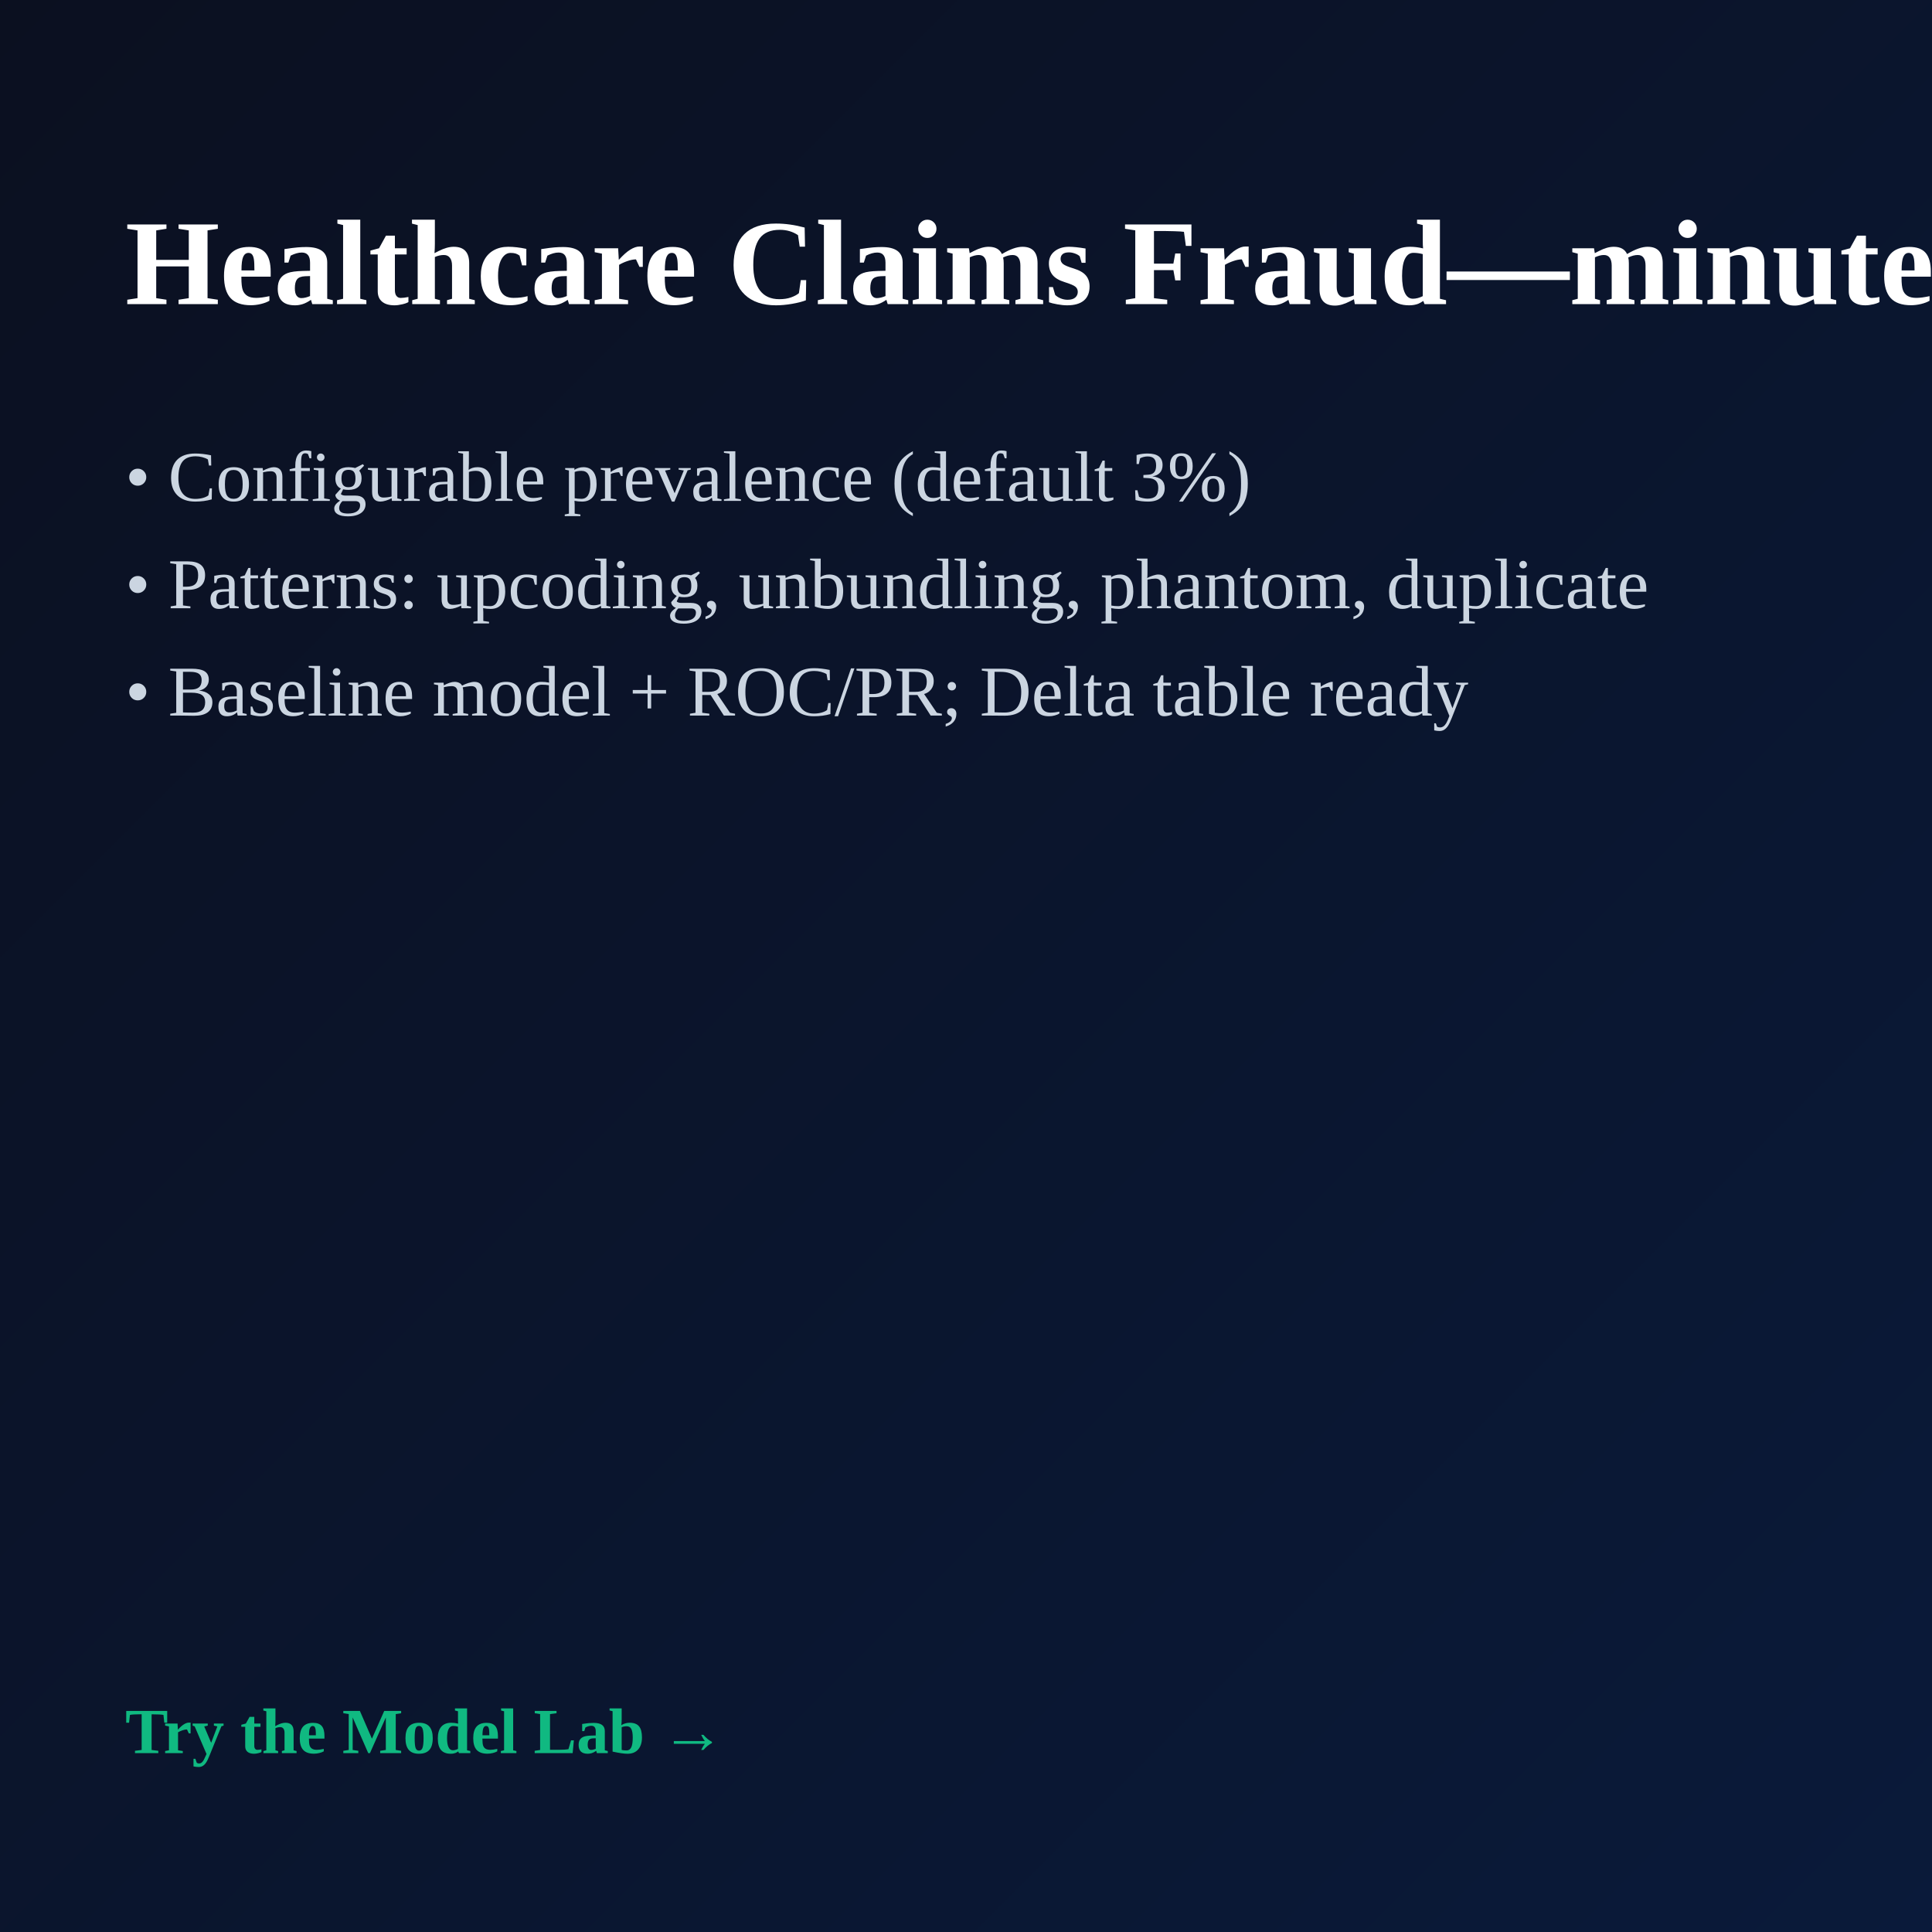
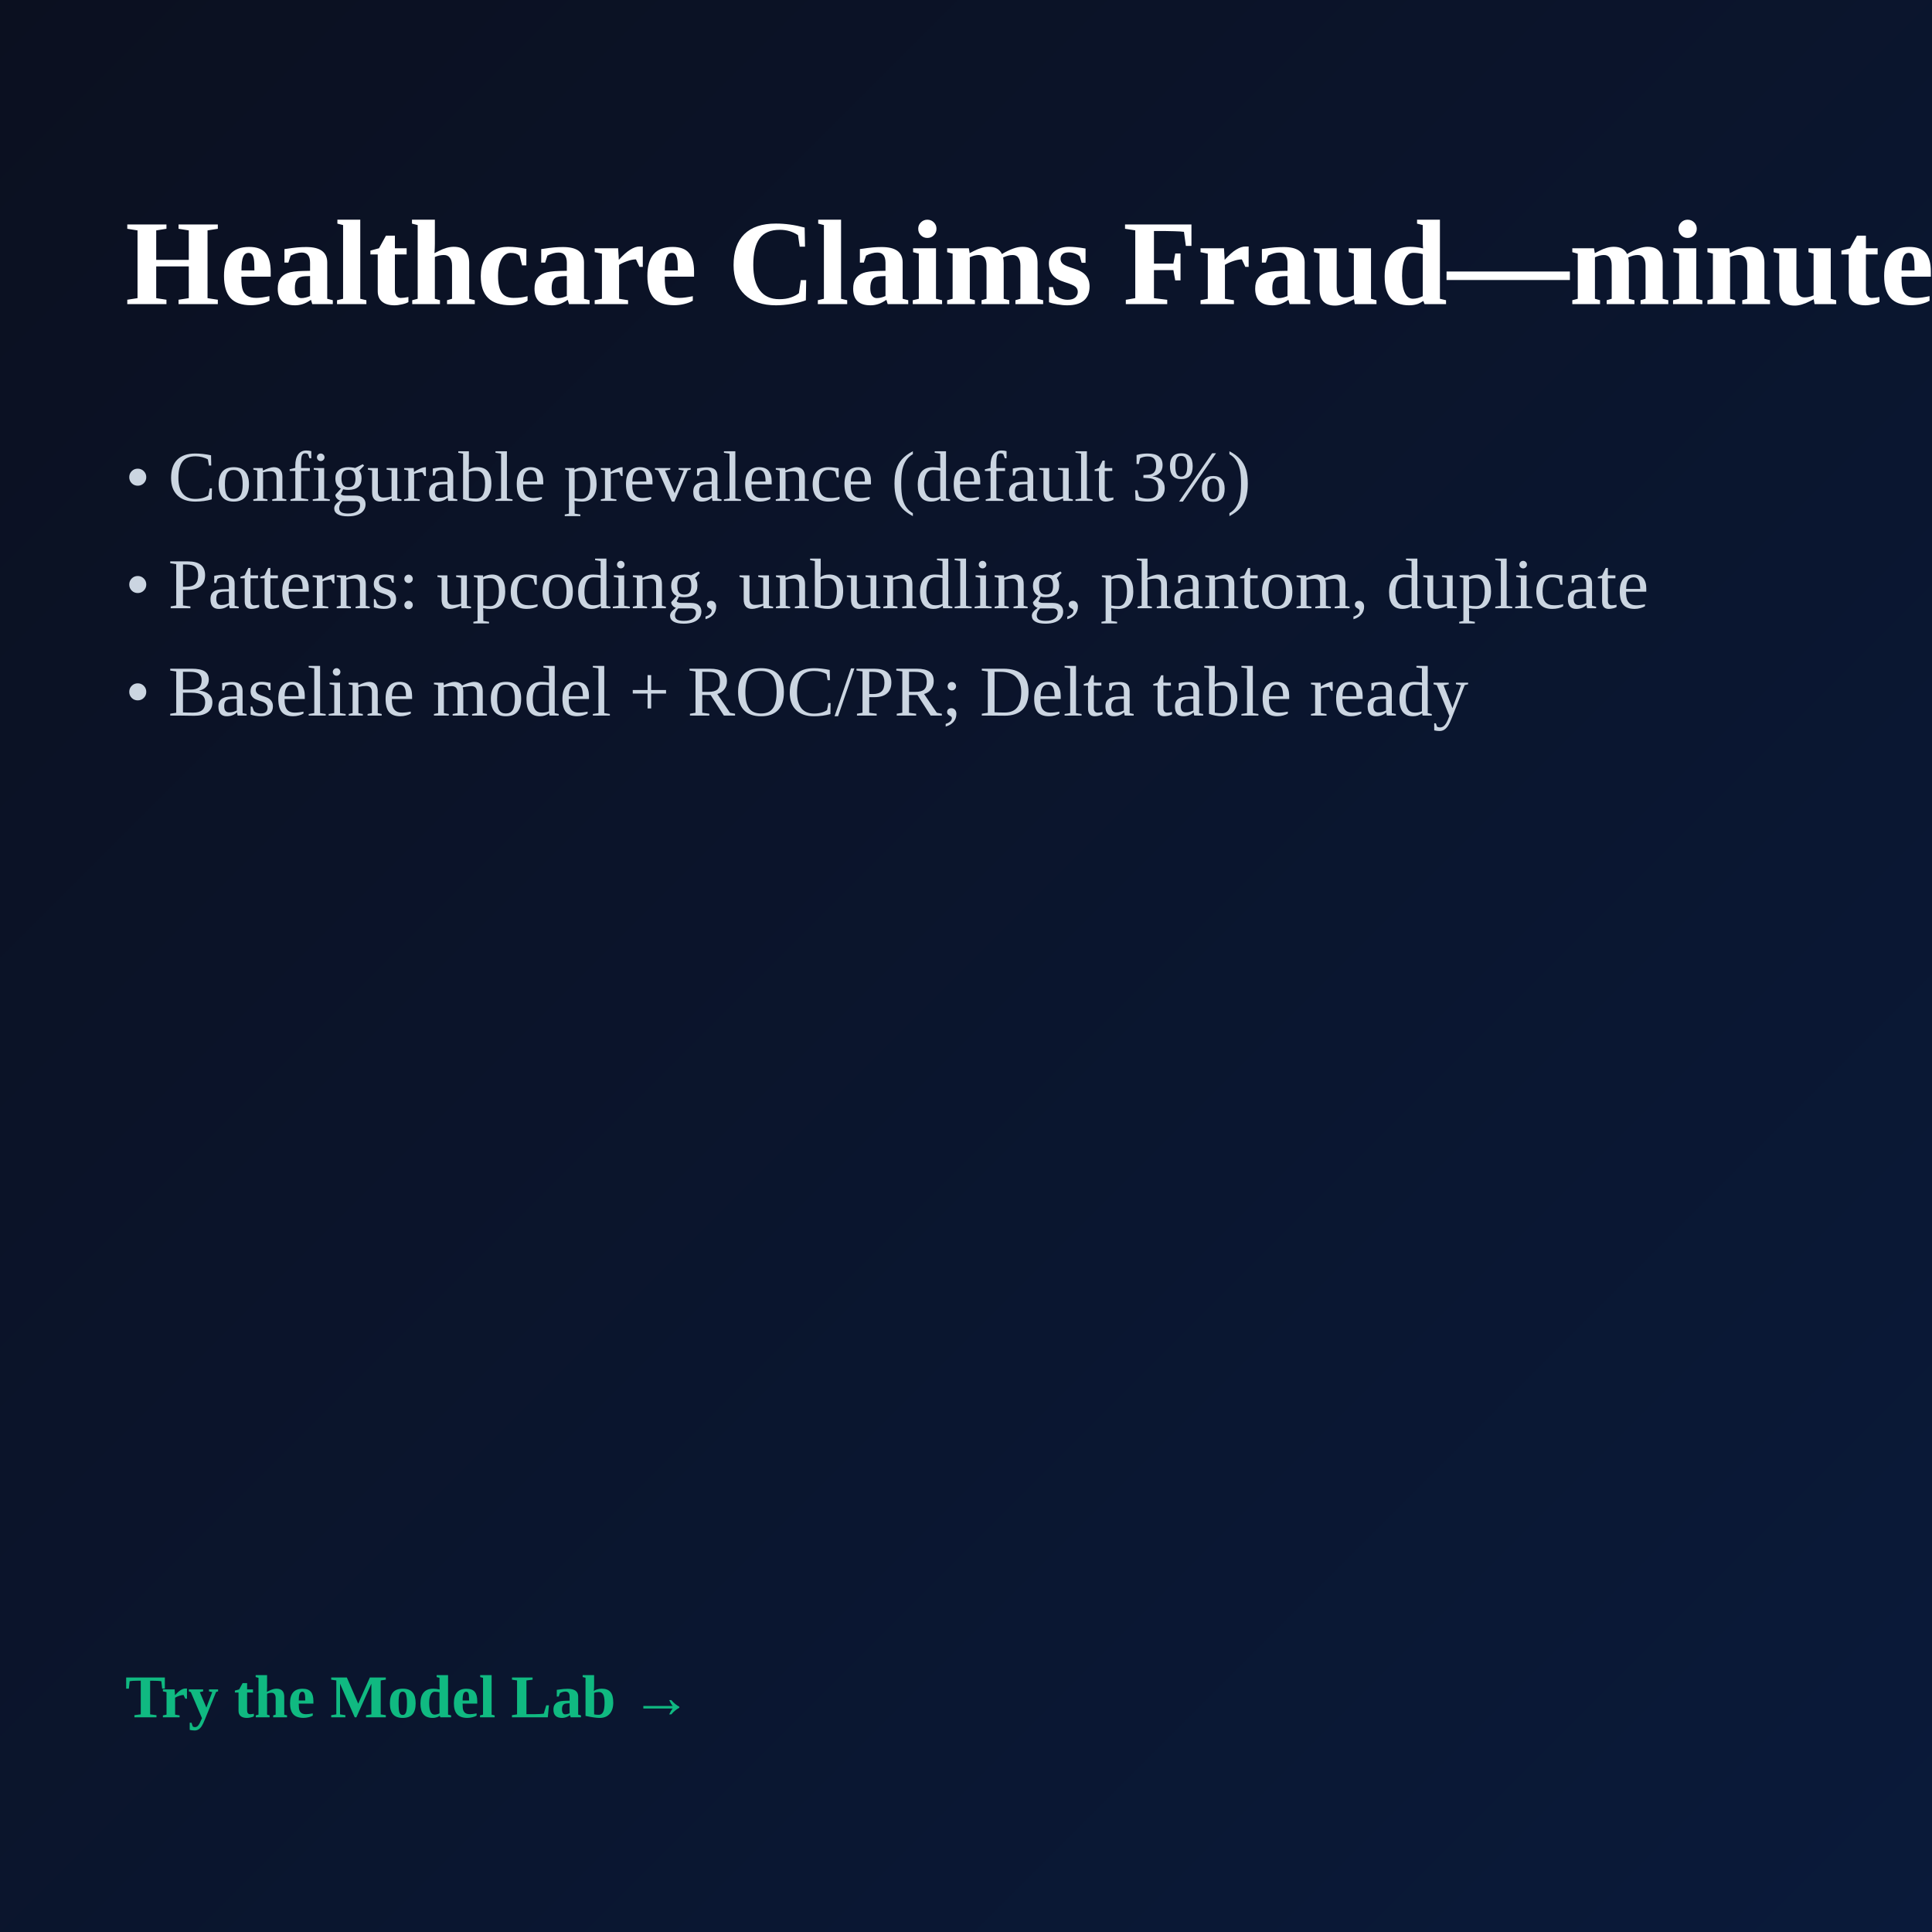
<svg xmlns="http://www.w3.org/2000/svg" width="1080" height="1080" viewBox="0 0 1080 1080">
  <defs>
    <linearGradient id="bg4" x1="0" y1="0" x2="1" y2="1">
      <stop offset="0%" stop-color="#0b1020" />
      <stop offset="100%" stop-color="#0a1a3a" />
    </linearGradient>
  </defs>
  <rect width="1080" height="1080" fill="url(#bg4)" />
  <text x="70" y="170" fill="#ffffff" font-size="68" font-weight="800">Healthcare Claims Fraud—minutes, not weeks</text>
  <text x="70" y="280" fill="#cbd5e1" font-size="40">• Configurable prevalence (default 3%)</text>
  <text x="70" y="340" fill="#cbd5e1" font-size="40">• Patterns: upcoding, unbundling, phantom, duplicate</text>
  <text x="70" y="400" fill="#cbd5e1" font-size="40">• Baseline model + ROC/PR; Delta table ready</text>
-   <text x="70" y="980" fill="#10b981" font-size="36" font-weight="700">Try the Model Lab →</text>
+   <text x="70" y="960" fill="#10b981" font-size="34" font-weight="700">Try the Model Lab →</text>
</svg>
